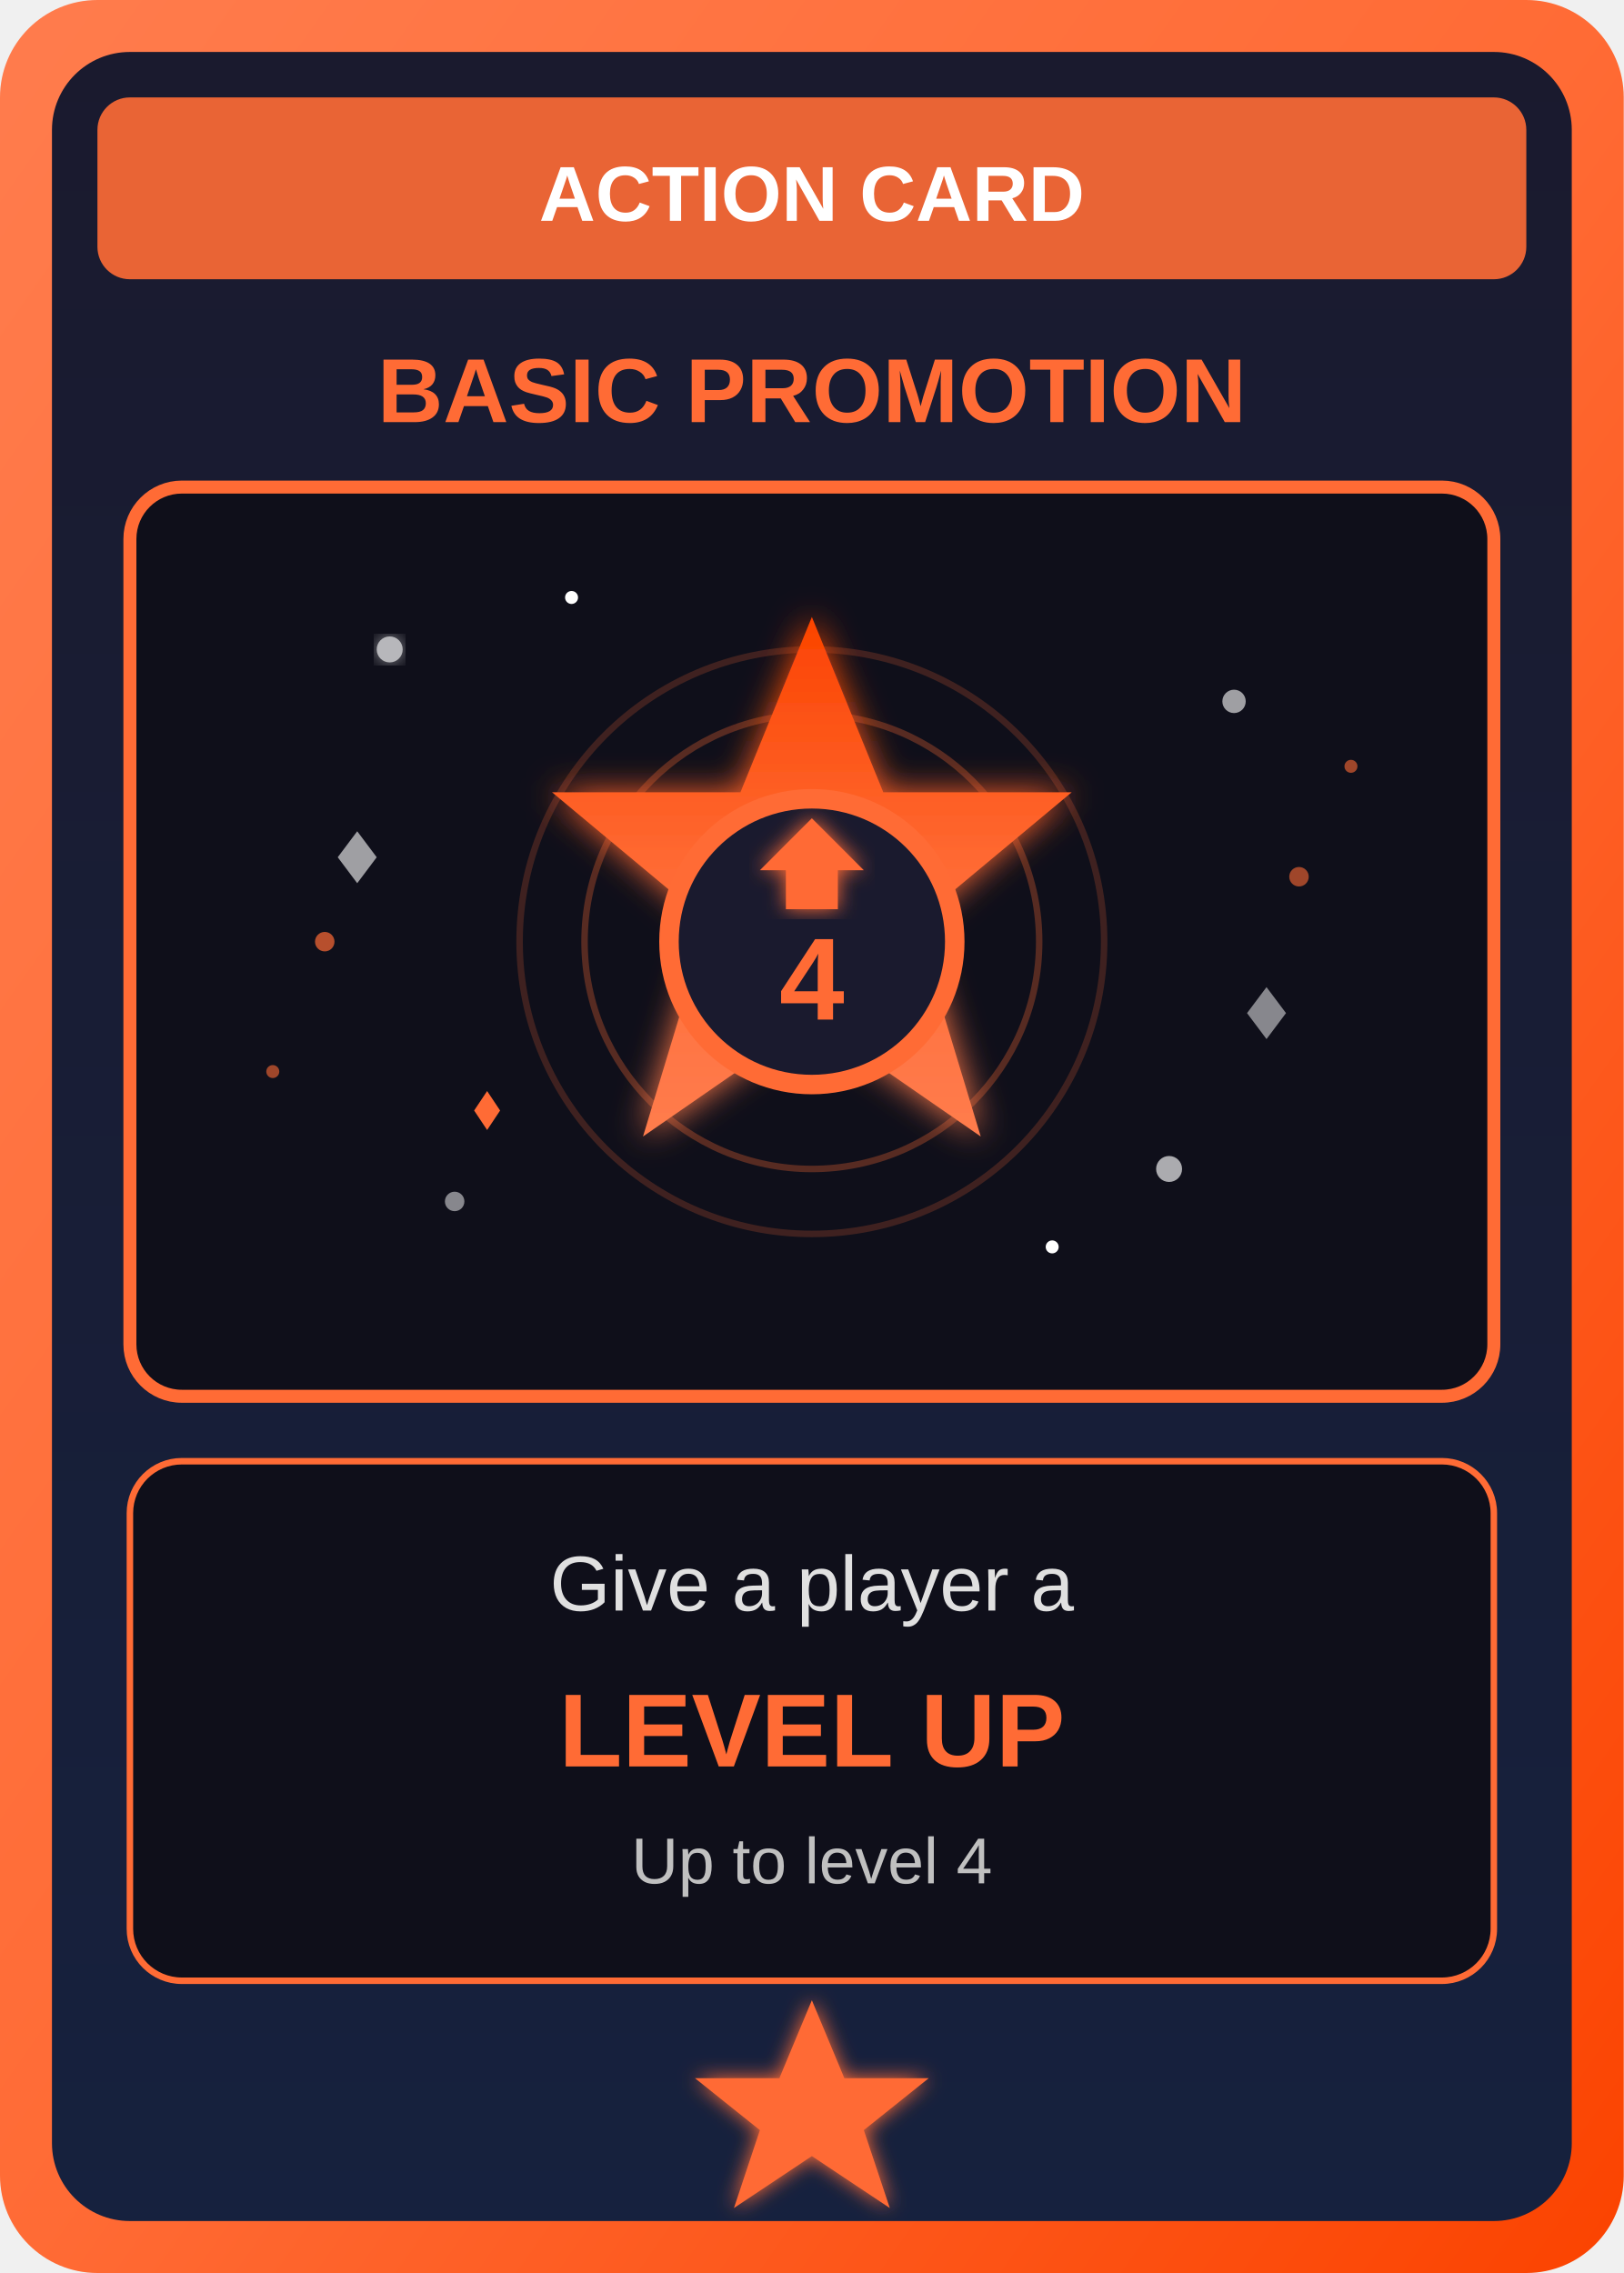
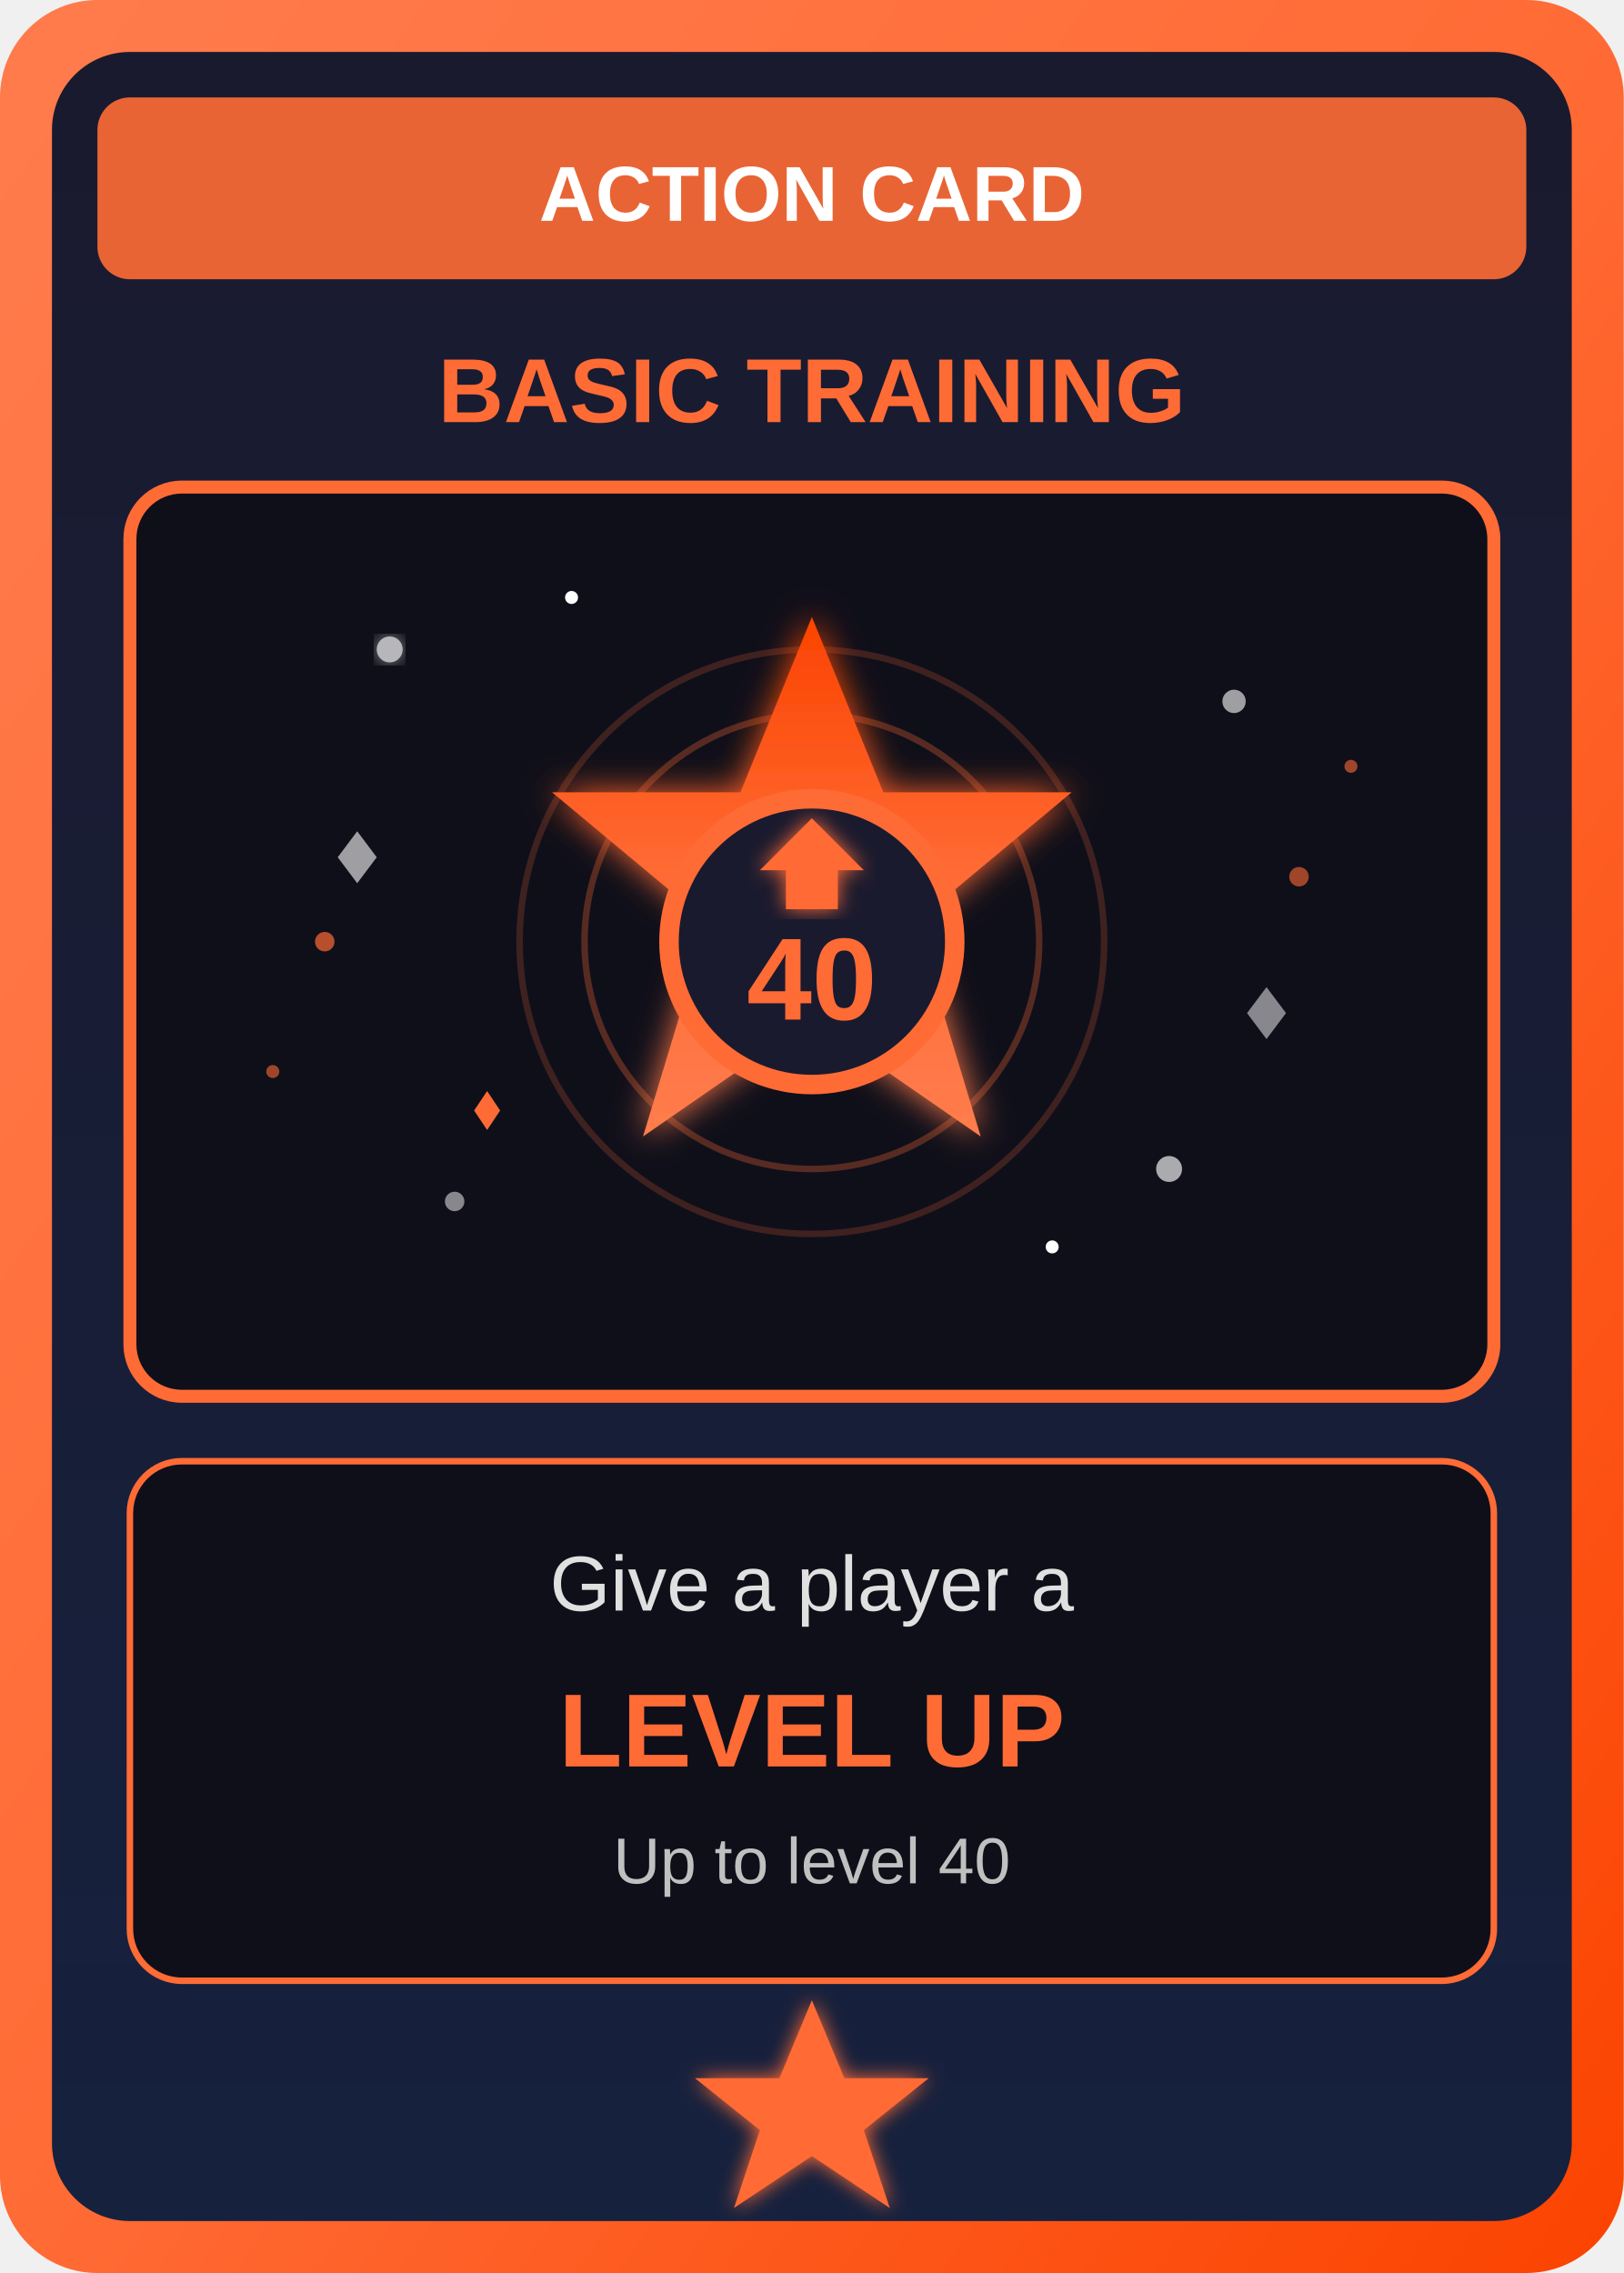
<svg xmlns="http://www.w3.org/2000/svg" viewBox="0 0 250 350">
  <defs>
    <linearGradient id="cardBg4" x1="0%" y1="0%" x2="100%" y2="100%">
      <stop offset="0%" style="stop-color:#ff7c4d" />
      <stop offset="50%" style="stop-color:#ff6b35" />
      <stop offset="100%" style="stop-color:#fb4300" />
    </linearGradient>
    <linearGradient id="innerBg4" x1="0%" y1="0%" x2="0%" y2="100%">
      <stop offset="0%" style="stop-color:#1a1a2e" />
      <stop offset="100%" style="stop-color:#16213e" />
    </linearGradient>
    <linearGradient id="bronzeShine" x1="0%" y1="100%" x2="0%" y2="0%">
      <stop offset="0%" style="stop-color:#ff7c4d" />
      <stop offset="50%" style="stop-color:#ff6b35" />
      <stop offset="100%" style="stop-color:#fb4300" />
    </linearGradient>
    <filter id="glow4">
      <feGaussianBlur stdDeviation="2.5" result="coloredBlur" />
      <feMerge>
        <feMergeNode in="coloredBlur" />
        <feMergeNode in="SourceGraphic" />
      </feMerge>
    </filter>
    <filter id="softGlow4">
      <feGaussianBlur stdDeviation="1.5" result="coloredBlur" />
      <feMerge>
        <feMergeNode in="coloredBlur" />
        <feMergeNode in="SourceGraphic" />
      </feMerge>
    </filter>
  </defs>
  <rect x="0" y="0" width="250" height="350" rx="15" fill="url(#cardBg4)" />
  <rect x="8" y="8" width="234" height="334" rx="12" fill="url(#innerBg4)" />
  <rect x="15" y="15" width="220" height="28" rx="5" fill="#ff6b35" opacity="0.9" />
  <text x="125" y="34" font-family="Arial, sans-serif" font-size="12" font-weight="bold" fill="#ffffff" text-anchor="middle">ACTION CARD
    </text>
-   <text x="125" y="65" font-family="Arial, sans-serif" font-size="14" font-weight="bold" fill="#ff6b35" text-anchor="middle">BASIC PROMOTION
+   <text x="125" y="65" font-family="Arial, sans-serif" font-size="14" font-weight="bold" fill="#ff6b35" text-anchor="middle">BASIC TRAINING
    </text>
  <rect x="20" y="75" width="210" height="140" rx="8" fill="#0f0f1a" stroke="#ff6b35" stroke-width="2" />
  <circle cx="125" cy="145" r="45" fill="none" stroke="#ff6b35" stroke-width="1" opacity="0.2" />
  <circle cx="125" cy="145" r="35" fill="none" stroke="#ff6b35" stroke-width="1" opacity="0.3" />
  <polygon points="125,95 136,122 165,122 141,142 151,175 125,157 99,175 109,142 85,122 114,122" fill="url(#bronzeShine)" filter="url(#glow4)" />
  <circle cx="125" cy="145" r="22" fill="#1a1a2e" stroke="#ff6b35" stroke-width="3" />
-   <text x="125" y="157" font-family="Arial, sans-serif" font-size="18" font-weight="bold" fill="#ff6b35" text-anchor="middle">4
+   <text x="125" y="157" font-family="Arial, sans-serif" font-size="18" font-weight="bold" fill="#ff6b35" text-anchor="middle">40
    </text>
  <g transform="translate(0, 4)">
    <path d="M125 122 L117 130 L121 130 L121 136 L129 136 L129 130 L133 130 Z" fill="#ff6b35" filter="url(#softGlow4)" />
  </g>
  <circle cx="60" cy="100" r="2" fill="#fff" opacity="0.7" filter="url(#softGlow4)" />
  <circle cx="190" cy="108" r="1.8" fill="#fff" opacity="0.6" />
  <circle cx="180" cy="180" r="2" fill="#fff" opacity="0.65" />
  <circle cx="70" cy="185" r="1.5" fill="#fff" opacity="0.5" />
  <circle cx="50" cy="145" r="1.5" fill="#ff6b35" opacity="0.7" />
  <circle cx="200" cy="135" r="1.5" fill="#ff6b35" opacity="0.6" />
  <path d="M55 128 L58 132 L55 136 L52 132 Z" fill="#fff" opacity="0.6" />
  <path d="M195 152 L198 156 L195 160 L192 156 Z" fill="#fff" opacity="0.5" />
  <path d="M75 168 L77 171 L75 174 L73 171 Z" fill="#ff6b35" />
  <circle cx="88" cy="92" r="1" fill="#fff" />
  <circle cx="162" cy="192" r="1" fill="#fff" />
  <circle cx="42" cy="165" r="1" fill="#ff6b35" opacity="0.6" />
  <circle cx="208" cy="118" r="1" fill="#ff6b35" opacity="0.6" />
  <rect x="20" y="225" width="210" height="80" rx="8" fill="#0f0f1a" stroke="#ff6b35" stroke-width="1" />
  <text x="125" y="248" font-family="Arial, sans-serif" font-size="12" fill="#e0e0e0" text-anchor="middle">Give a
        player
        a
    </text>
  <text x="125" y="272" font-family="Arial, sans-serif" font-size="16" font-weight="bold" fill="#ff6b35" text-anchor="middle">LEVEL UP
    </text>
  <text x="125" y="290" font-family="Arial, sans-serif" font-size="10" fill="#c0c0c0" text-anchor="middle">
-         Up to level 4
+         Up to level 40
    </text>
  <g transform="translate(0,-10)">
    <polygon points="125,318 130,330 143,330 133,338 137,350 125,342 113,350 117,338 107,330 120,330" fill="#ff6b35" filter="url(#softGlow4)" />
  </g>
</svg>
